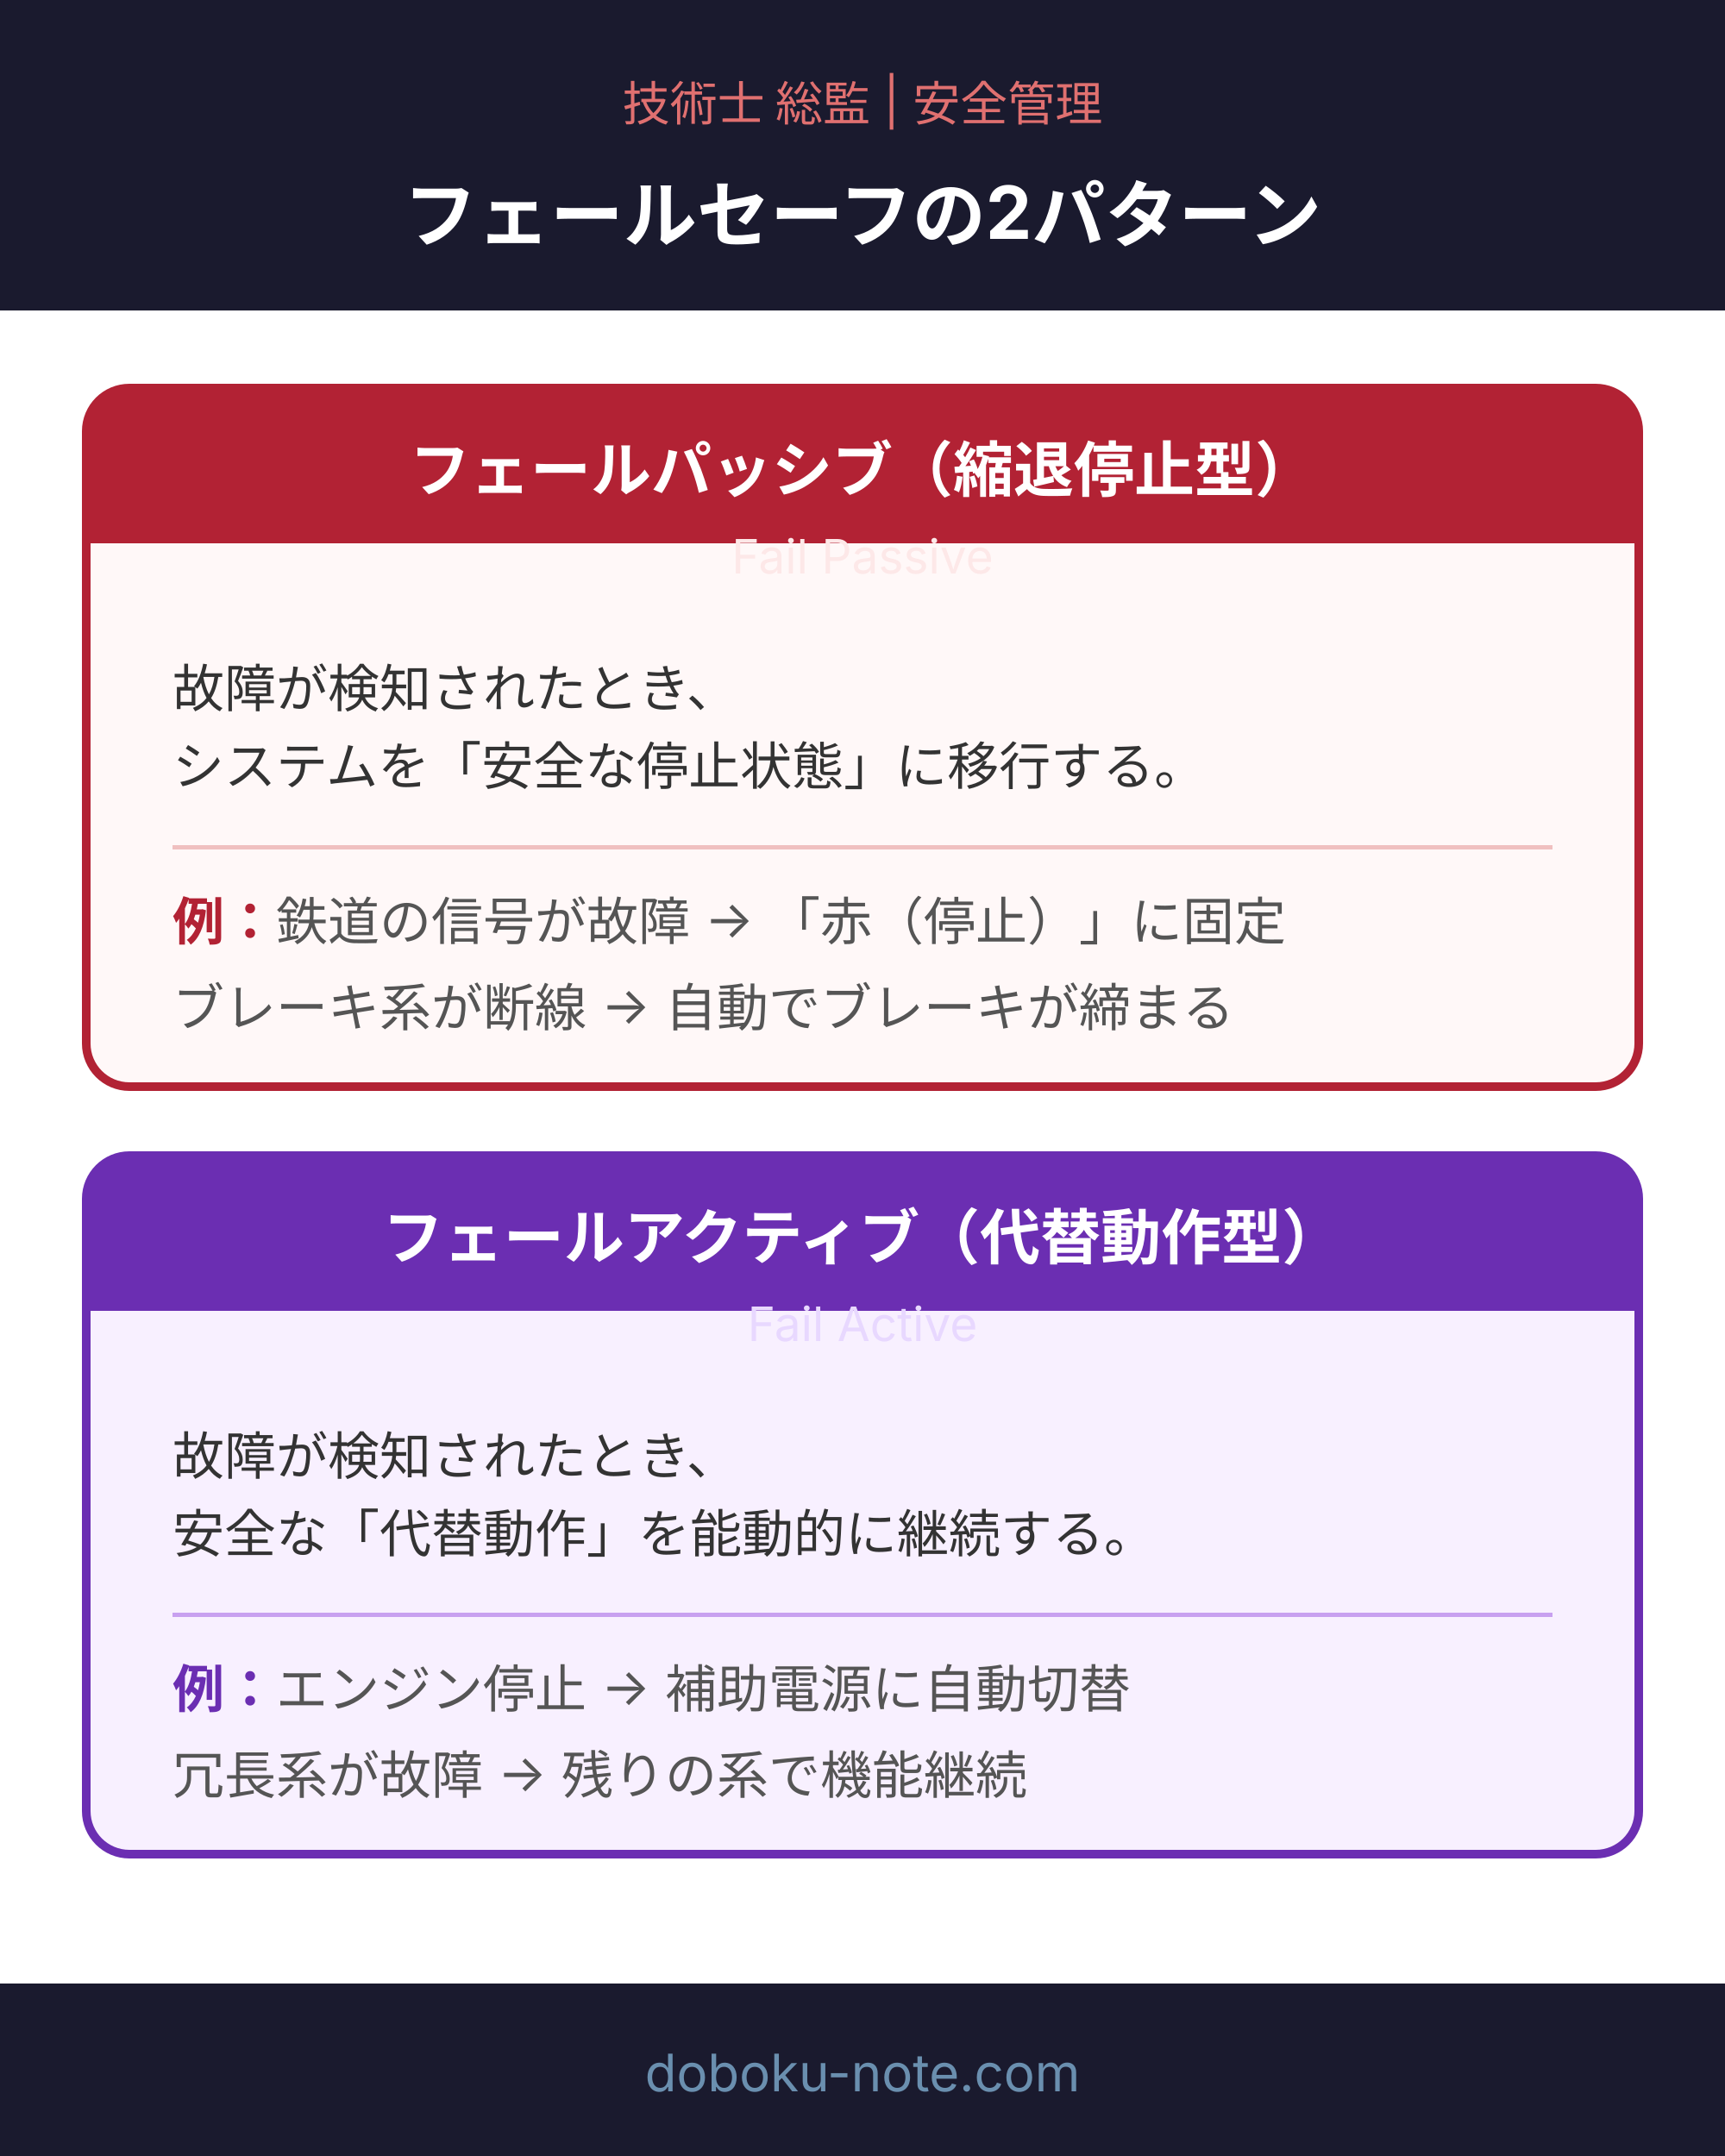
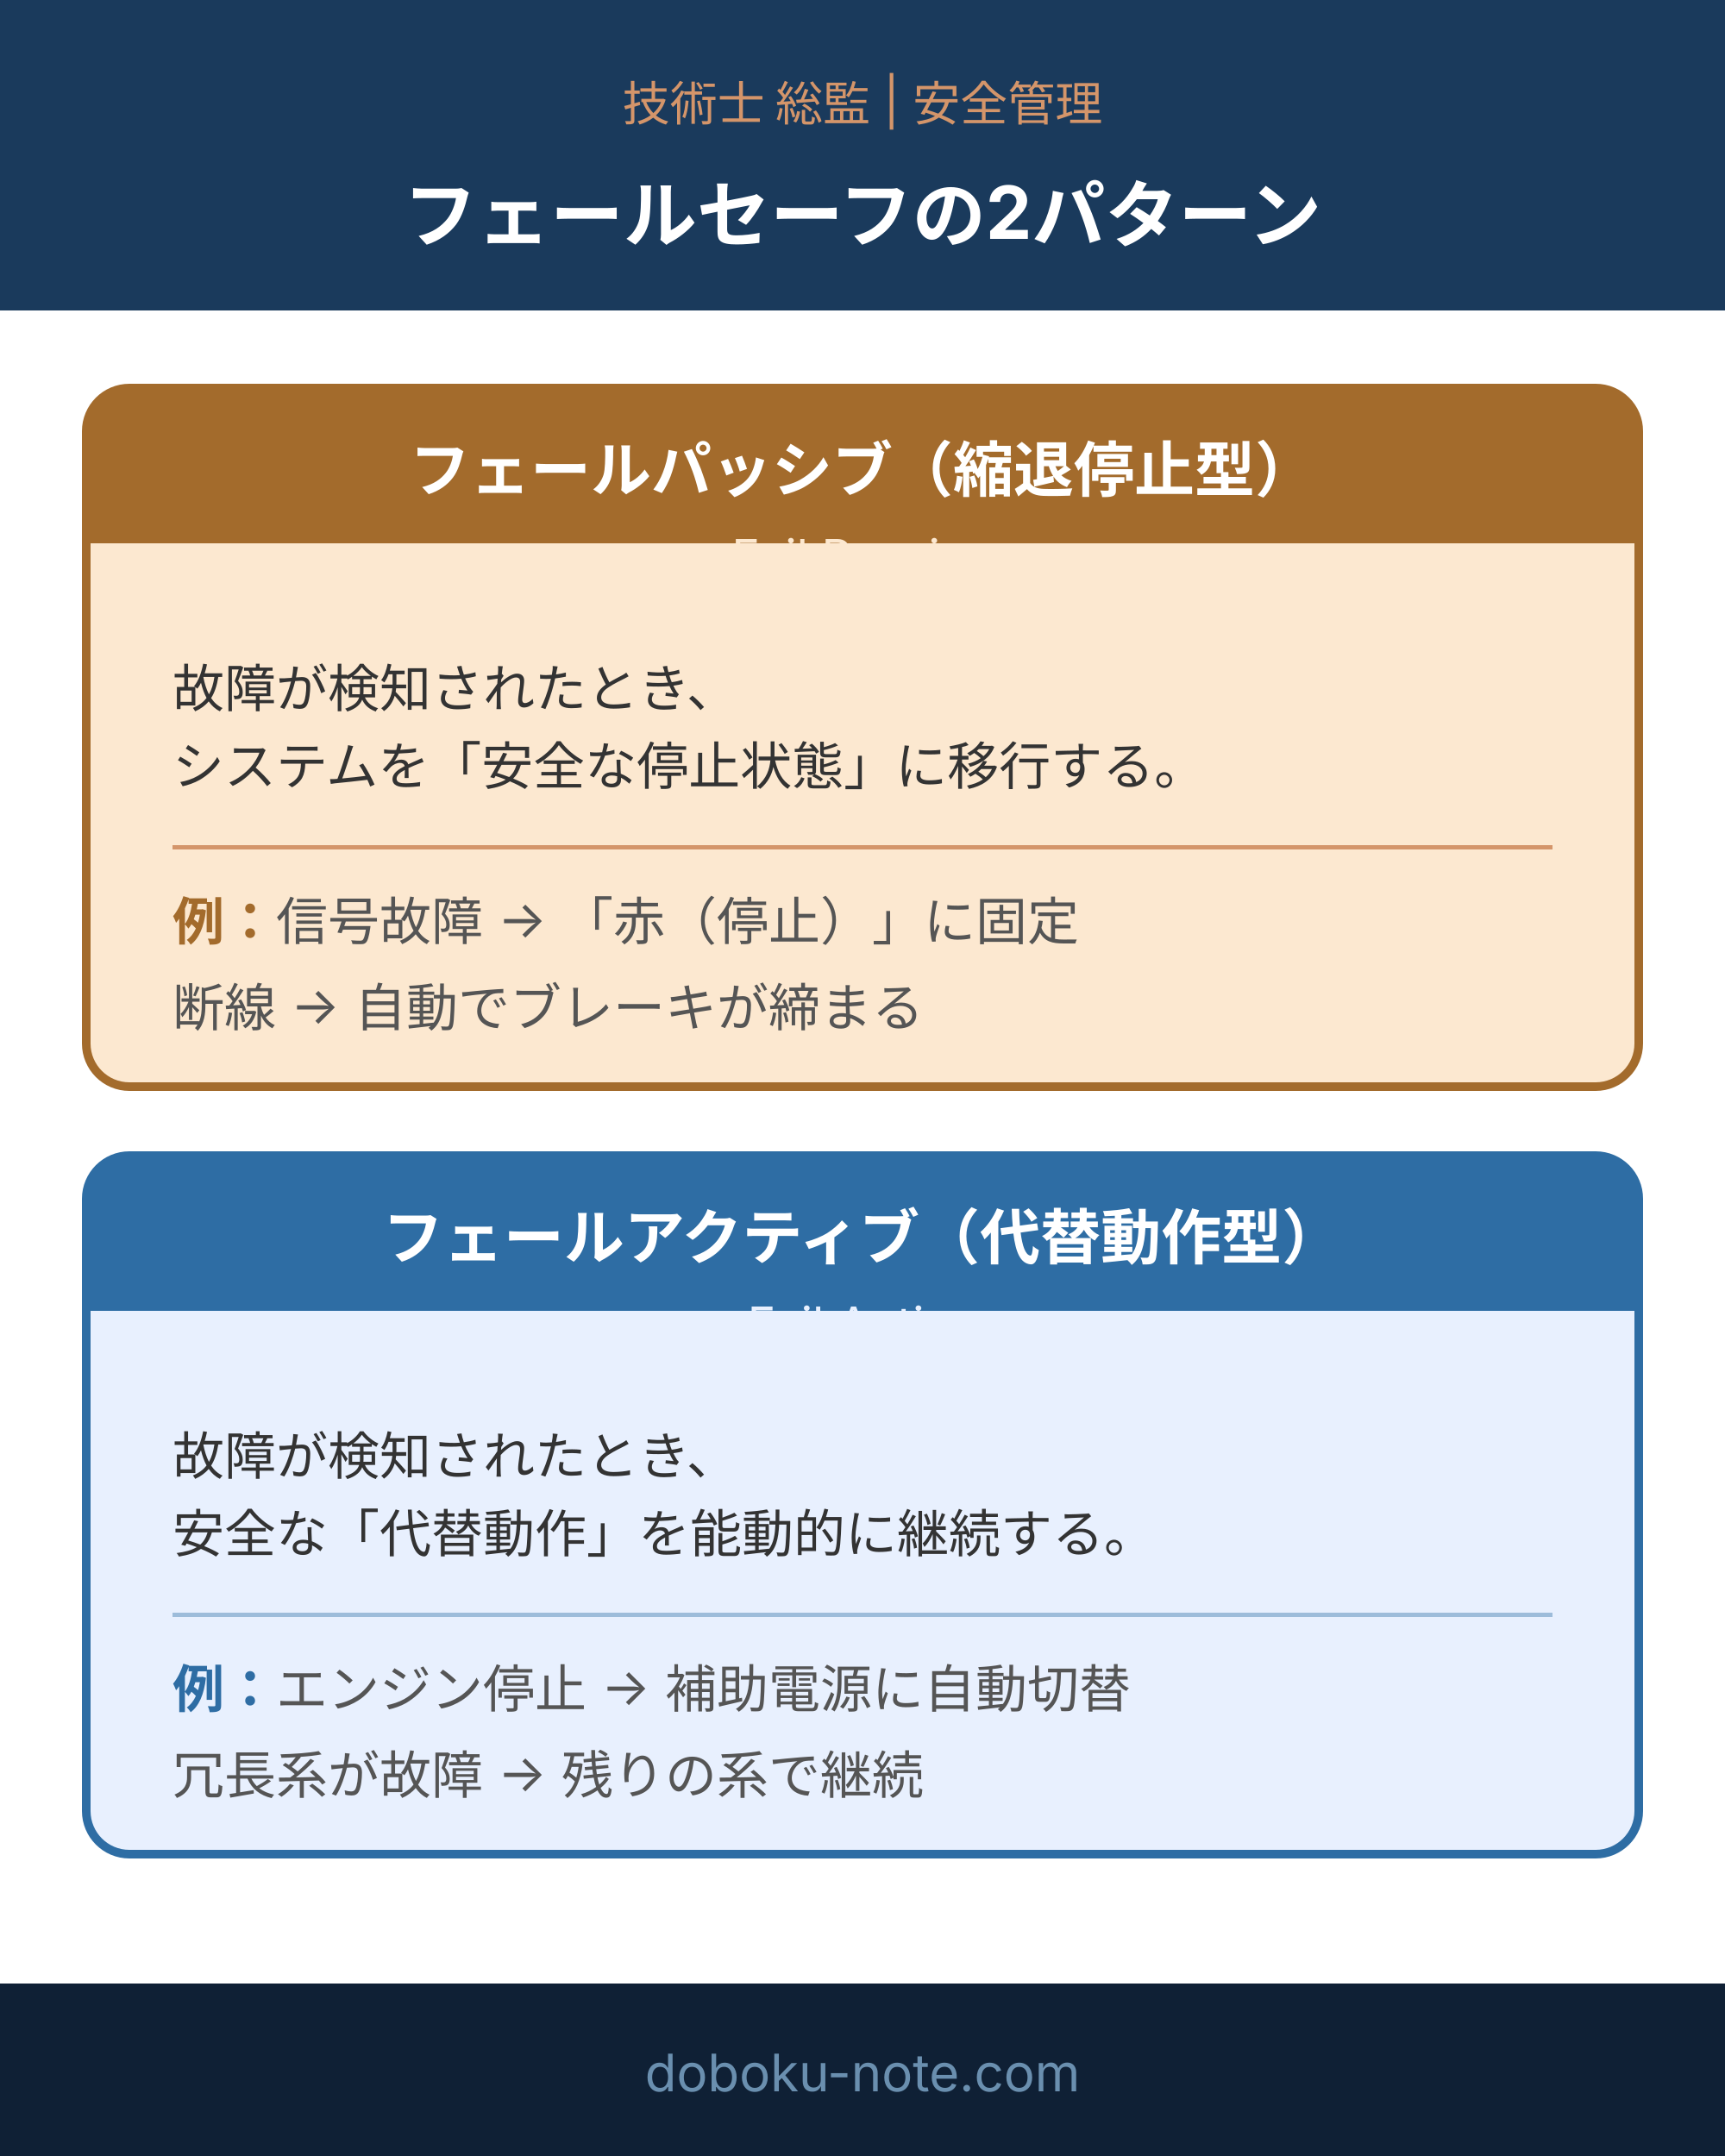
<svg xmlns="http://www.w3.org/2000/svg" viewBox="0 0 400 500" width="400" height="500" role="img" aria-label="フェールセーフの2パターン：フェールパッシブ（停止）とフェールアクティブ（代替動作）の比較図">
  <defs>
    <style>text { font-family: Inter, "Noto Sans JP", "Hiragino Kaku Gothic ProN", sans-serif; }</style>
  </defs>
  <rect width="400" height="500" fill="#ffffff" />
-   <rect width="400" height="72" fill="#1a1a2e" />
-   <text x="200" y="28" text-anchor="middle" font-size="11" fill="#e07070">技術士 総監 | 安全管理</text>
+   <rect width="400" height="72" fill="#1a3a5c" />
+   <text x="200" y="28" text-anchor="middle" font-size="11" fill="#d4956a">技術士 総監 | 安全管理</text>
  <text x="200" y="56" text-anchor="middle" font-size="17" font-weight="bold" fill="#fff">フェールセーフの2パターン</text>
-   <rect x="20" y="90" width="360" height="162" rx="10" fill="#fff8f8" stroke="#b22234" stroke-width="2" />
-   <rect x="20" y="90" width="360" height="36" rx="10" fill="#b22234" />
-   <rect x="20" y="108" width="360" height="18" fill="#b22234" />
+   <rect x="20" y="90" width="360" height="162" rx="10" fill="#fce8d0" stroke="#a36b2c" stroke-width="2" />
+   <rect x="20" y="90" width="360" height="36" rx="10" fill="#a36b2c" />
+   <rect x="20" y="108" width="360" height="18" fill="#a36b2c" />
  <text x="200" y="114" text-anchor="middle" font-size="14" font-weight="bold" fill="#fff">フェールパッシブ（縮退停止型）</text>
-   <text x="200" y="133" text-anchor="middle" font-size="11" fill="#fde8e8">Fail Passive</text>
+   <text x="200" y="133" text-anchor="middle" font-size="11" fill="#fce8d0">Fail Passive</text>
  <text x="40" y="164" font-size="12" fill="#333">故障が検知されたとき、</text>
  <text x="40" y="182" font-size="12" fill="#333">システムを「安全な停止状態」に移行する。</text>
-   <rect x="40" y="196" width="320" height="1" fill="#f0c0c0" />
-   <text x="40" y="218" font-size="12" font-weight="bold" fill="#b22234">例：</text>
-   <text x="64" y="218" font-size="12" fill="#555">鉄道の信号が故障 → 「赤（停止）」に固定</text>
-   <text x="40" y="238" font-size="12" fill="#555">　　ブレーキ系が断線 → 自動でブレーキが締まる</text>
-   <rect x="20" y="268" width="360" height="162" rx="10" fill="#f8f0ff" stroke="#6b2eb2" stroke-width="2" />
-   <rect x="20" y="268" width="360" height="36" rx="10" fill="#6b2eb2" />
-   <rect x="20" y="286" width="360" height="18" fill="#6b2eb2" />
+   <rect x="40" y="196" width="320" height="1" fill="#d4956a" />
+   <text x="40" y="218" font-size="12" font-weight="bold" fill="#a36b2c">例：</text>
+   <text x="64" y="218" font-size="12" fill="#555">信号故障 → 「赤（停止）」に固定</text>
+   <text x="40" y="238" font-size="12" fill="#555">　　断線 → 自動でブレーキが締まる</text>
+   <rect x="20" y="268" width="360" height="162" rx="10" fill="#e8f0fe" stroke="#2e6da4" stroke-width="2" />
+   <rect x="20" y="268" width="360" height="36" rx="10" fill="#2e6da4" />
+   <rect x="20" y="286" width="360" height="18" fill="#2e6da4" />
  <text x="200" y="292" text-anchor="middle" font-size="14" font-weight="bold" fill="#fff">フェールアクティブ（代替動作型）</text>
-   <text x="200" y="311" text-anchor="middle" font-size="11" fill="#e8d8ff">Fail Active</text>
+   <text x="200" y="311" text-anchor="middle" font-size="11" fill="#e8f0fe">Fail Active</text>
  <text x="40" y="342" font-size="12" fill="#333">故障が検知されたとき、</text>
  <text x="40" y="360" font-size="12" fill="#333">安全な「代替動作」を能動的に継続する。</text>
-   <rect x="40" y="374" width="320" height="1" fill="#c8a0f0" />
-   <text x="40" y="396" font-size="12" font-weight="bold" fill="#6b2eb2">例：</text>
+   <rect x="40" y="374" width="320" height="1" fill="#2e6da4" opacity="0.4" />
+   <text x="40" y="396" font-size="12" font-weight="bold" fill="#2e6da4">例：</text>
  <text x="64" y="396" font-size="12" fill="#555">エンジン停止 → 補助電源に自動切替</text>
-   <text x="40" y="416" font-size="12" fill="#555">　　冗長系が故障 → 残りの系で機能継続</text>
-   <rect x="0" y="460" width="400" height="40" fill="#1a1a2e" />
+   <text x="40" y="416" font-size="12" fill="#555">　　冗長系が故障 → 残りの系で継続</text>
+   <rect x="0" y="460" width="400" height="40" fill="#0f2035" />
  <text x="200" y="485" text-anchor="middle" font-size="12" fill="#6a8faf">doboku-note.com</text>
</svg>
